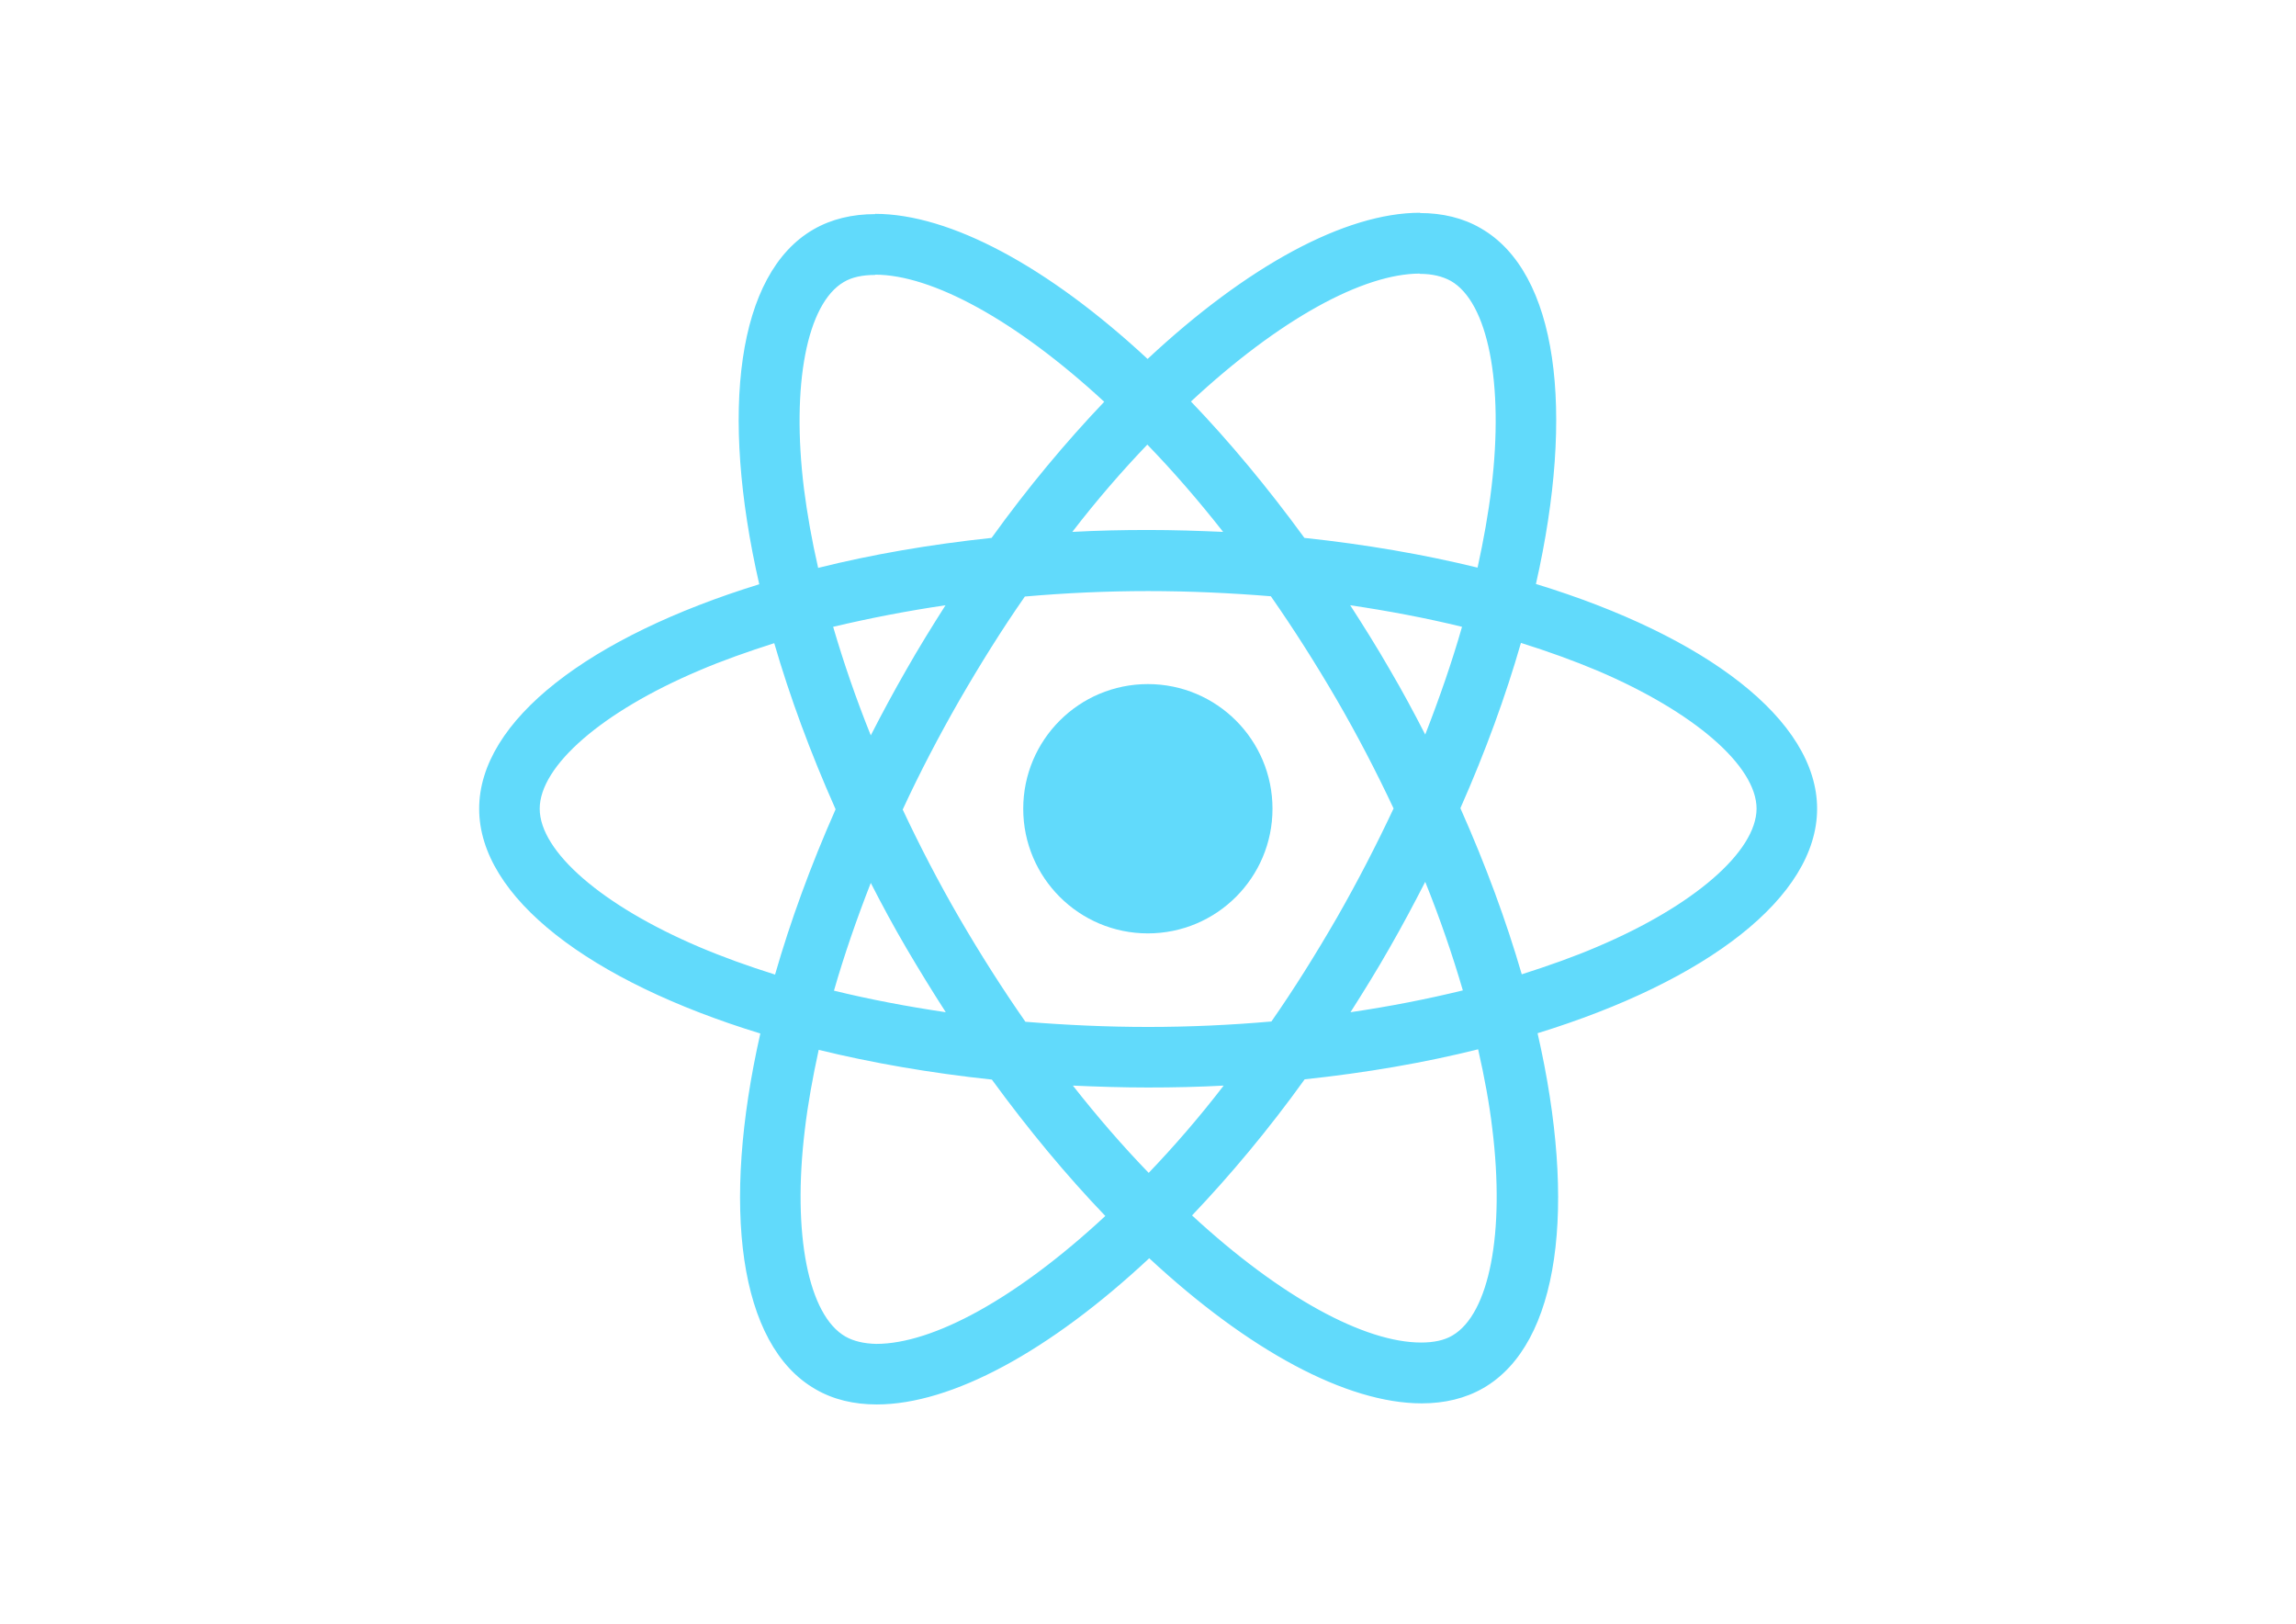
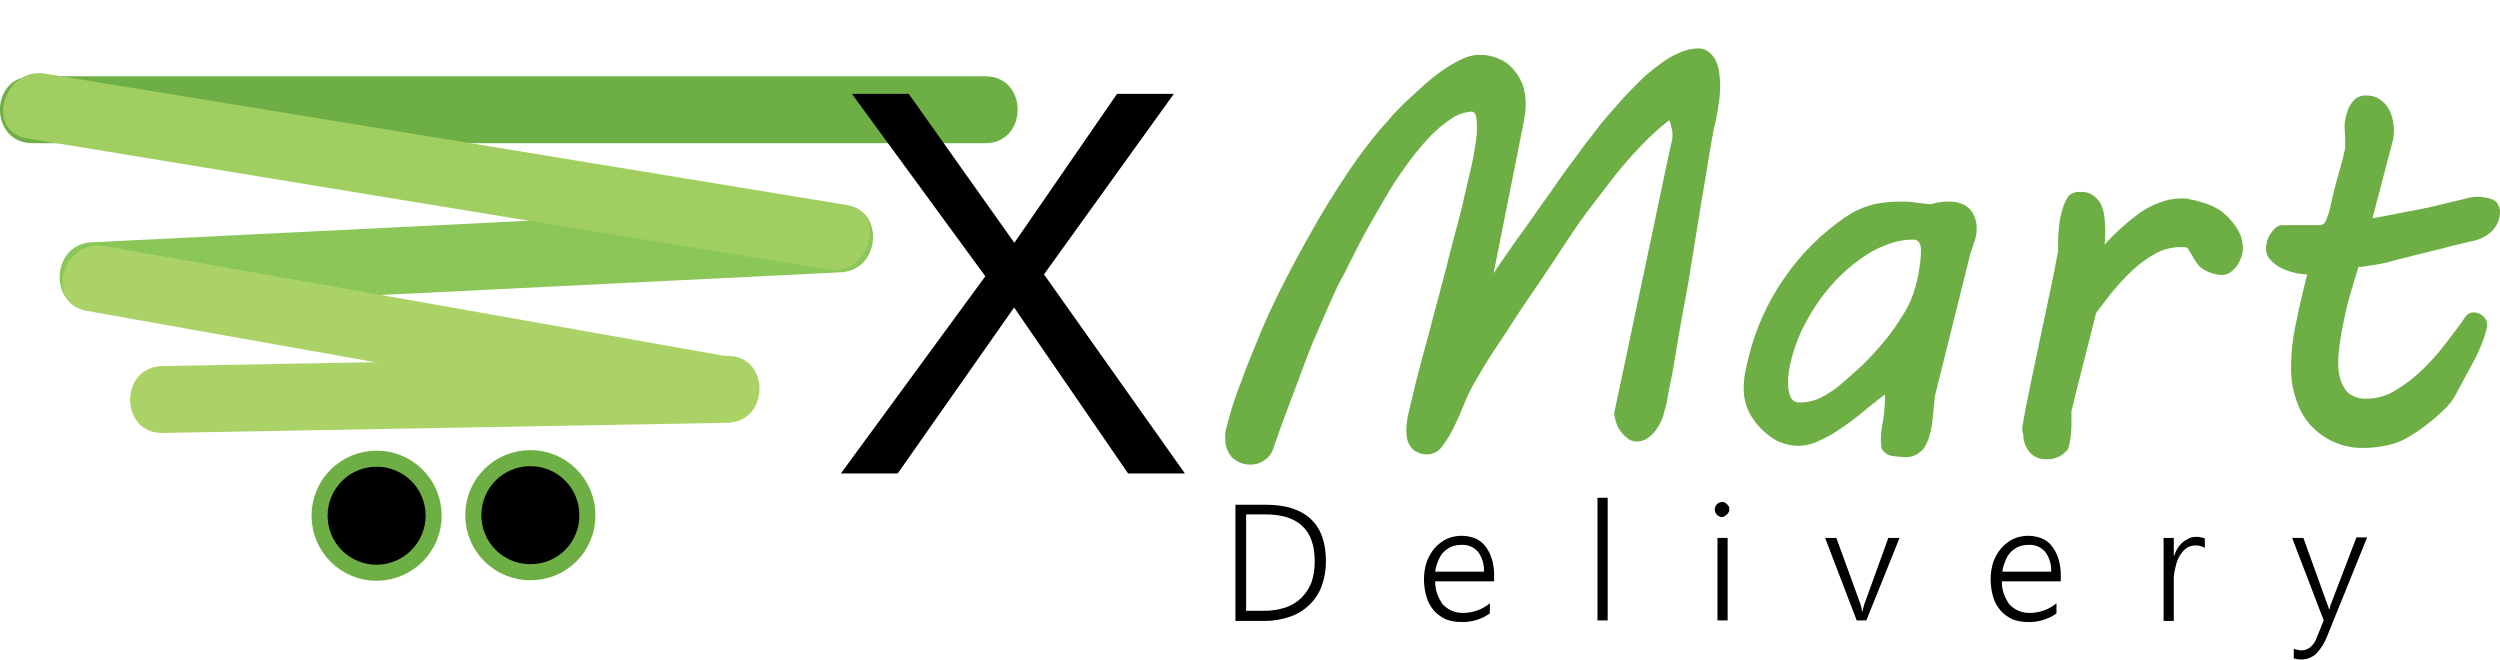
- <svg xmlns="http://www.w3.org/2000/svg" viewBox="0 0 841.9 595.3">
-   <g fill="#61DAFB">
-     <path d="M666.3 296.5c0-32.5-40.7-63.3-103.1-82.4 14.4-63.6 8-114.2-20.2-130.4-6.5-3.8-14.1-5.6-22.4-5.6v22.3c4.6 0 8.3.9 11.4 2.6 13.6 7.8 19.5 37.5 14.9 75.7-1.1 9.4-2.9 19.3-5.1 29.4-19.6-4.8-41-8.5-63.5-10.9-13.5-18.5-27.5-35.3-41.6-50 32.6-30.3 63.2-46.9 84-46.9V78c-27.5 0-63.5 19.6-99.9 53.6-36.4-33.8-72.4-53.2-99.9-53.2v22.3c20.7 0 51.4 16.5 84 46.6-14 14.7-28 31.4-41.3 49.9-22.6 2.4-44 6.1-63.6 11-2.3-10-4-19.7-5.2-29-4.7-38.2 1.1-67.9 14.6-75.8 3-1.8 6.9-2.6 11.5-2.6V78.5c-8.4 0-16 1.8-22.6 5.6-28.1 16.2-34.4 66.7-19.9 130.1-62.2 19.2-102.7 49.9-102.7 82.3 0 32.5 40.7 63.3 103.1 82.4-14.4 63.6-8 114.2 20.2 130.4 6.5 3.8 14.1 5.6 22.5 5.6 27.5 0 63.5-19.6 99.9-53.6 36.4 33.8 72.4 53.2 99.9 53.2 8.4 0 16-1.8 22.6-5.6 28.1-16.2 34.4-66.7 19.9-130.1 62-19.1 102.5-49.9 102.5-82.3zm-130.2-66.7c-3.7 12.9-8.3 26.2-13.5 39.5-4.1-8-8.4-16-13.1-24-4.6-8-9.5-15.8-14.4-23.4 14.2 2.1 27.9 4.7 41 7.9zm-45.8 106.5c-7.8 13.5-15.8 26.3-24.1 38.2-14.9 1.3-30 2-45.2 2-15.1 0-30.2-.7-45-1.9-8.3-11.9-16.4-24.6-24.2-38-7.6-13.1-14.5-26.4-20.8-39.8 6.2-13.4 13.2-26.8 20.7-39.9 7.8-13.5 15.8-26.3 24.1-38.2 14.9-1.3 30-2 45.2-2 15.1 0 30.2.7 45 1.9 8.3 11.9 16.4 24.6 24.2 38 7.6 13.1 14.5 26.4 20.8 39.8-6.3 13.4-13.2 26.8-20.7 39.9zm32.3-13c5.4 13.4 10 26.8 13.8 39.8-13.1 3.2-26.9 5.9-41.2 8 4.9-7.7 9.8-15.6 14.4-23.7 4.6-8 8.9-16.1 13-24.1zM421.2 430c-9.3-9.6-18.6-20.3-27.8-32 9 .4 18.2.7 27.5.7 9.4 0 18.7-.2 27.8-.7-9 11.7-18.3 22.4-27.5 32zm-74.4-58.9c-14.2-2.1-27.9-4.7-41-7.9 3.7-12.9 8.3-26.2 13.5-39.5 4.1 8 8.4 16 13.1 24 4.7 8 9.5 15.8 14.4 23.4zM420.7 163c9.3 9.6 18.6 20.3 27.8 32-9-.4-18.2-.7-27.5-.7-9.4 0-18.7.2-27.8.7 9-11.7 18.3-22.4 27.5-32zm-74 58.9c-4.9 7.7-9.8 15.6-14.4 23.7-4.6 8-8.9 16-13 24-5.4-13.4-10-26.8-13.8-39.8 13.1-3.1 26.9-5.8 41.2-7.9zm-90.5 125.2c-35.4-15.1-58.3-34.9-58.3-50.6 0-15.7 22.9-35.6 58.3-50.6 8.6-3.7 18-7 27.7-10.1 5.7 19.6 13.2 40 22.5 60.9-9.2 20.8-16.6 41.1-22.2 60.6-9.9-3.1-19.3-6.5-28-10.2zM310 490c-13.6-7.8-19.5-37.5-14.9-75.7 1.1-9.4 2.9-19.3 5.1-29.4 19.6 4.8 41 8.5 63.5 10.9 13.5 18.5 27.5 35.3 41.6 50-32.6 30.3-63.2 46.9-84 46.9-4.5-.1-8.3-1-11.3-2.7zm237.2-76.2c4.7 38.2-1.1 67.9-14.6 75.8-3 1.8-6.9 2.6-11.5 2.6-20.7 0-51.4-16.5-84-46.6 14-14.7 28-31.4 41.3-49.9 22.6-2.4 44-6.1 63.6-11 2.3 10.1 4.1 19.8 5.2 29.1zm38.5-66.7c-8.6 3.7-18 7-27.7 10.1-5.7-19.6-13.2-40-22.5-60.9 9.2-20.8 16.6-41.1 22.2-60.6 9.9 3.1 19.3 6.5 28.1 10.2 35.4 15.1 58.3 34.9 58.3 50.6-.1 15.7-23 35.6-58.4 50.6zM320.8 78.4z" />
-     <circle cx="420.9" cy="296.5" r="45.7" />
-     <path d="M520.5 78.1z" />
-   </g>
+ <svg xmlns="http://www.w3.org/2000/svg" id="Layer_1" data-name="Layer 1" viewBox="0 0 466.78 123.14">
+   <defs>
+     <style>.cls-1{fill:#6daf44;}.cls-2{fill:#8ac758;}.cls-3{fill:#a0ce61;}.cls-4{fill:#abd267;}.cls-5{stroke:#6daf44;stroke-miterlimit:10;stroke-width:3px;}.cls-6{isolation:isolate;font-size:103.01px;font-family:ArialMT, Arial;}</style>
+   </defs>
+   <path d="M293.1,174.4V152.8h5.7q5.55,0,8.4,2.7c1.9,1.8,2.8,4.4,2.8,7.9a13.44,13.44,0,0,1-.8,4.6,9.29,9.29,0,0,1-2.3,3.5,9.46,9.46,0,0,1-3.6,2.2,14.19,14.19,0,0,1-4.8.8h-5.4Zm2-19.8v18h3.3a12.45,12.45,0,0,0,4-.6,7.53,7.53,0,0,0,3-1.8,8.6,8.6,0,0,0,1.9-2.9,12,12,0,0,0,.6-4c0-5.8-3.1-8.7-9.2-8.7Z" transform="translate(-62.43 -58.56)" />
+   <path d="M330.4,167a6.57,6.57,0,0,0,.4,2.5,8.48,8.48,0,0,0,1,1.9,5.23,5.23,0,0,0,1.7,1.2,5.38,5.38,0,0,0,2.2.4,7.82,7.82,0,0,0,4.9-1.8v1.9a8.85,8.85,0,0,1-5.4,1.6,8.21,8.21,0,0,1-2.8-.5,6.91,6.91,0,0,1-2.2-1.6,6.77,6.77,0,0,1-1.4-2.5,12.13,12.13,0,0,1-.5-3.4,10.73,10.73,0,0,1,.5-3.2,8.41,8.41,0,0,1,1.5-2.6,7.23,7.23,0,0,1,2.2-1.7,6.92,6.92,0,0,1,5.4-.1,4.54,4.54,0,0,1,1.9,1.5A7.71,7.71,0,0,1,341,163a10.55,10.55,0,0,1,.4,3.1v1h-11Zm9.1-1.7a5.63,5.63,0,0,0-1.1-3.7,3.74,3.74,0,0,0-3.1-1.3,4.84,4.84,0,0,0-1.8.3,4.92,4.92,0,0,0-1.5,1,4.35,4.35,0,0,0-1,1.6,6.46,6.46,0,0,0-.6,2.1Z" transform="translate(-62.43 -58.56)" />
+   <path d="M360.7,174.4V151.5h1.9v22.9Z" transform="translate(-62.43 -58.56)" />
+   <path d="M384,155.1a1.4,1.4,0,1,1,0-2.8.75.75,0,0,1,.5.1c.1.1.3.2.4.3s.2.3.3.4.1.3.1.6a.75.75,0,0,1-.1.5c-.1.1-.2.3-.3.4s-.3.2-.4.3A.76.76,0,0,1,384,155.1Zm-.9,19.3V159H385v15.4Z" transform="translate(-62.43 -58.56)" />
+   <path d="M410.9,174.4h-1.8L403.2,159h2.1l4.3,11.8a7.67,7.67,0,0,1,.5,1.9h.1a7.76,7.76,0,0,1,.5-1.8L415,159h2.1Z" transform="translate(-62.43 -58.56)" />
+   <path d="M436.2,167a6.57,6.57,0,0,0,.4,2.5,8.48,8.48,0,0,0,1,1.9,5.23,5.23,0,0,0,1.7,1.2,5.38,5.38,0,0,0,2.2.4,7.82,7.82,0,0,0,4.9-1.8v1.9a8.85,8.85,0,0,1-5.4,1.6,8.21,8.21,0,0,1-2.8-.5,6.91,6.91,0,0,1-2.2-1.6,6.77,6.77,0,0,1-1.4-2.5,12.13,12.13,0,0,1-.5-3.4,10.73,10.73,0,0,1,.5-3.2,8.41,8.41,0,0,1,1.5-2.6,7.23,7.23,0,0,1,2.2-1.7,6.92,6.92,0,0,1,5.4-.1,4.54,4.54,0,0,1,1.9,1.5,7.71,7.71,0,0,1,1.2,2.4,10.55,10.55,0,0,1,.4,3.1v1h-11Zm9.2-1.7a5.63,5.63,0,0,0-1.1-3.7,3.74,3.74,0,0,0-3.1-1.3,4.84,4.84,0,0,0-1.8.3,4.92,4.92,0,0,0-1.5,1,4.35,4.35,0,0,0-1,1.6,6.46,6.46,0,0,0-.6,2.1Z" transform="translate(-62.43 -58.56)" />
+   <path d="M474.2,160.9a3.46,3.46,0,0,0-3.2-.2,3.92,3.92,0,0,0-1,.8,6.22,6.22,0,0,0-.8,1.2,5.78,5.78,0,0,0-.5,1.4c-.1.5-.2,1-.3,1.4a6.15,6.15,0,0,0-.1,1.4v7.6h-1.9V159h1.9v3.3h.1a5.24,5.24,0,0,1,1.7-2.6,7.46,7.46,0,0,1,1.2-.7,3,3,0,0,1,1.3-.2,2,2,0,0,1,.8.1,1.85,1.85,0,0,1,.7.2v1.8Z" transform="translate(-62.43 -58.56)" />
+   <path d="M497,177.2a9.91,9.91,0,0,1-2.1,3.4,4.11,4.11,0,0,1-2.8,1.1,5.21,5.21,0,0,1-1.4-.2v-1.8a6.37,6.37,0,0,0,.7.2c.2,0,.5.1.7.1a2.72,2.72,0,0,0,1.7-.6,4.07,4.07,0,0,0,1.2-1.8l1.3-3.2L490.4,159h2.1l4.4,12.2c.1.2.1.3.2.5s.1.4.2.6h.1c0-.2.1-.3.1-.5a1.42,1.42,0,0,1,.2-.6l4.7-12.3h2Z" transform="translate(-62.43 -58.56)" />
+   <path class="cls-1" d="M291.4,138.5a67.75,67.75,0,0,1,2.7-8.5c1.1-3.1,2.5-6.4,3.9-9.8s3.1-6.8,4.9-10.3,3.7-6.9,5.6-10.2,3.9-6.4,5.9-9.4a90.34,90.34,0,0,1,6-7.9,29.74,29.74,0,0,0,2.1-2.4c.9-.9,1.8-1.9,2.9-2.9l3.3-3a41.14,41.14,0,0,1,3.5-2.7,23.72,23.72,0,0,1,3.4-1.9,7.3,7.3,0,0,1,3.1-.7,8.12,8.12,0,0,1,3.5.7,6.62,6.62,0,0,1,2.7,1.9,9.47,9.47,0,0,1,1.8,2.9,11,11,0,0,1,.6,3.7,9.7,9.7,0,0,1-.1,1.7l-.3,1.8-5.6,28.1c.5-.8,1.2-1.8,2.1-3.1s1.9-2.8,3.1-4.4,2.3-3.3,3.6-5.1,2.5-3.5,3.6-5.1,2.3-3.1,3.3-4.5,1.8-2.5,2.5-3.3l.9-1.2c.6-.8,1.3-1.7,2.2-2.7s1.8-2.1,2.9-3.3,2.2-2.3,3.3-3.4,2.4-2.1,3.6-3a16.8,16.8,0,0,1,3.6-2.1,8.84,8.84,0,0,1,3.4-.8,3.17,3.17,0,0,1,2,.6,4.71,4.71,0,0,1,1.3,1.5,7.11,7.11,0,0,1,.7,2.2,21.12,21.12,0,0,1,.2,2.6,21.52,21.52,0,0,1-.4,4.3,33.33,33.33,0,0,1-.8,3.9c-.2.9-.4,2.3-.7,4s-.6,3.7-1,6-.8,4.7-1.2,7.3-.9,5.3-1.3,8-.9,5.4-1.4,8-.9,5.1-1.3,7.4-.7,4.4-1.1,6.2-.6,3.2-.8,4.2c-.1.5-.3,1.1-.5,1.9a8.18,8.18,0,0,1-1,2.4,6.48,6.48,0,0,1-1.7,2,3.66,3.66,0,0,1-2.5.9,3,3,0,0,1-1.5-.5,8,8,0,0,1-1.3-1.3,5.56,5.56,0,0,1-.9-1.7,13.64,13.64,0,0,1-.4-1.7l10.5-49.7c.1-.5.2-.9.3-1.3a4.1,4.1,0,0,0,.1-1.1,3.08,3.08,0,0,0-.1-1,2.92,2.92,0,0,1-.2-.9,6.89,6.89,0,0,0-.3-.8,44.9,44.9,0,0,0-4.9,4.4,77.94,77.94,0,0,0-5.2,5.9c-1.7,2.2-3.5,4.5-5.3,6.9s-3.4,4.9-5,7.3c-1.2,1.9-2.6,3.9-4,6s-2.9,4.2-4.3,6.4-2.8,4.3-4.2,6.4-2.6,4.2-3.7,6.1a31.51,31.51,0,0,0-1.7,3.6c-.6,1.5-1.2,2.9-1.9,4.3a20.19,20.19,0,0,1-2.2,3.6,3.44,3.44,0,0,1-2.7,1.5,3.58,3.58,0,0,1-1.9-.4,2.73,2.73,0,0,1-1.2-.9,4.58,4.58,0,0,1-.7-1.4,8.81,8.81,0,0,1-.2-1.7,17.85,17.85,0,0,1,.2-2.3c.2-.8.3-1.5.5-2.2.7-3,1.4-5.9,2.2-8.8s1.6-5.9,2.4-9,1.7-6.2,2.5-9.5,1.8-6.7,2.7-10.4c.2-1,.5-2.2.8-3.5l.9-3.9c.3-1.3.5-2.6.7-3.8a20.2,20.2,0,0,0,.3-3.3,10.61,10.61,0,0,0-.2-2.1c-.1-.5-.4-.8-.8-.8a7.43,7.43,0,0,0-3.9,1.4,22.41,22.41,0,0,0-4.2,3.6,47.37,47.37,0,0,0-4.2,5.2,61.74,61.74,0,0,0-3.9,6c-1.2,2.1-2.4,4.1-3.5,6.1s-2,3.8-2.8,5.4c-.2.3-.4.8-.7,1.4s-.7,1.4-1.3,2.5-1.2,2.4-1.9,4-1.6,3.7-2.7,6.2-2.2,5.5-3.5,9-2.9,7.6-4.5,12.3a3.89,3.89,0,0,1-1.6,2,4.26,4.26,0,0,1-2.3.8,4.91,4.91,0,0,1-3.8-1.4,5.13,5.13,0,0,1-1.2-3.5A4.53,4.53,0,0,1,291.4,138.5Z" transform="translate(-62.43 -58.56)" />
+   <path class="cls-1" d="M413.6,140.8a16.28,16.28,0,0,1,.4-3.5,34,34,0,0,0,.4-5.1c-1.1.8-2.3,1.8-3.7,2.9a46.32,46.32,0,0,1-4.2,3.2,23.89,23.89,0,0,1-4.3,2.5,9.07,9.07,0,0,1-4,1,9.29,9.29,0,0,1-2.9-.5,7.14,7.14,0,0,1-2.3-1.2,13.14,13.14,0,0,1-3.8-4.2A9.88,9.88,0,0,1,388,131a24.62,24.62,0,0,1,.2-2.6c.2-.9.4-1.9.7-3.1a44.31,44.31,0,0,1,6.6-14.7A43.38,43.38,0,0,1,407,99.1a16.49,16.49,0,0,1,5.3-2.4,23.8,23.8,0,0,1,5.3-.5,12.3,12.3,0,0,1,2.6.2c1,.1,1.8.2,2.6.3.8-.2,1.4-.3,1.9-.4a7.57,7.57,0,0,1,1.5-.1,6.25,6.25,0,0,1,2.5.4,3.81,3.81,0,0,1,1.6,1.1,5.07,5.07,0,0,1,.9,1.6,5.66,5.66,0,0,1,.3,1.8,6.9,6.9,0,0,1-.4,2.5c-.3.8-.5,1.6-.8,2.4l-6.6,26.5c-.1,1.4-.3,2.8-.4,4a18.57,18.57,0,0,1-.6,3.4,7.6,7.6,0,0,1-.4,1.1,5.39,5.39,0,0,1-.7,1.3,4.73,4.73,0,0,1-1.3,1.1,3.94,3.94,0,0,1-2,.5,15.74,15.74,0,0,1-2.5-.2,2.59,2.59,0,0,1-1.4-.6,2.76,2.76,0,0,1-.7-.9C413.7,141.7,413.6,141.3,413.6,140.8Zm-16.7-15.2a17.32,17.32,0,0,0-.4,2,11.4,11.4,0,0,0-.2,2.6,6.05,6.05,0,0,0,.4,2.4,1.8,1.8,0,0,0,1.8,1.1,8.6,8.6,0,0,0,3.9-.9,19.82,19.82,0,0,0,3.4-2.2c1.4-1.2,2.9-2.5,4.4-3.9a60.16,60.16,0,0,0,4.2-4.6,41,41,0,0,0,3.5-5,18.75,18.75,0,0,0,2.2-5.1,25.29,25.29,0,0,0,.7-3.4,22.39,22.39,0,0,0,.3-3.4,3.08,3.08,0,0,0-.3-1.3,1.21,1.21,0,0,0-1.2-.6,13.11,13.11,0,0,0-5,1,18.67,18.67,0,0,0-4.8,2.6,30.66,30.66,0,0,0-4.4,3.8,34,34,0,0,0-3.8,4.7,44,44,0,0,0-2.9,5.1A34.51,34.51,0,0,0,396.9,125.6Z" transform="translate(-62.43 -58.56)" />
+   <path class="cls-1" d="M440.1,137.8c.4-2.3.9-4.9,1.5-7.7s1.2-5.7,1.8-8.6,1.2-5.7,1.8-8.5,1.1-5.3,1.5-7.6v-1.7c0-1,.1-2.1.2-3.1a13.56,13.56,0,0,1,.6-2.9,7.93,7.93,0,0,1,1.2-2.6,2.92,2.92,0,0,1,2.2-.7,3.71,3.71,0,0,1,2.3.6,5,5,0,0,1,1.4,1.5,7.11,7.11,0,0,1,.7,2.2,21.05,21.05,0,0,1,.2,2.5v1.6c0,.6-.1,1-.1,1.4q1.35-1.5,3-3c1.1-1,2.2-1.9,3.4-2.8a17.21,17.21,0,0,1,3.8-2,11.5,11.5,0,0,1,4.1-.8,5,5,0,0,1,1.7.2,10.46,10.46,0,0,1,1.7.4,17.23,17.23,0,0,1,2.1.7,11.25,11.25,0,0,1,2.1,1.2,11.94,11.94,0,0,1,2.8,3.1,6.92,6.92,0,0,1,1.1,3.8,5,5,0,0,1-.3,1.6,8,8,0,0,1-.8,1.6,6.79,6.79,0,0,1-1.2,1.2,3,3,0,0,1-1.6.5,5.92,5.92,0,0,1-2.1-.4,7.49,7.49,0,0,1-2-1.1,3.51,3.51,0,0,1-.7-.9,6.73,6.73,0,0,1-.7-1.1,8.79,8.79,0,0,0-.6-1,5.92,5.92,0,0,0-.4-.6c-.2,0-.4-.1-.6-.1h-.6a9.73,9.73,0,0,0-4.9,1.3,21.83,21.83,0,0,0-4.3,3.2,46.13,46.13,0,0,0-3.7,4c-1.1,1.4-2.1,2.7-2.9,3.8-.7,2.7-1.4,5.6-2.2,8.7s-1.6,6.3-2.4,9.6v1.3c0,1,0,2-.1,3.1a11.54,11.54,0,0,1-.6,2.8,5.34,5.34,0,0,1-1.6,1.3,4.71,4.71,0,0,1-2.4.5,3.88,3.88,0,0,1-3.2-1.4,5.17,5.17,0,0,1-1.1-3.2A3.13,3.13,0,0,1,440.1,137.8Z" transform="translate(-62.43 -58.56)" />
+   <path class="cls-1" d="M490.2,127.3a39.6,39.6,0,0,1,1-8.8c.6-3,1.3-5.9,2-8.7a12.59,12.59,0,0,1-2.7-.4,10.89,10.89,0,0,1-2.5-1,6.55,6.55,0,0,1-1.8-1.5,3.06,3.06,0,0,1-.7-2,7.38,7.38,0,0,1,.2-1.2,4.24,4.24,0,0,1,.6-1.4,5.8,5.8,0,0,1,1-1.2,1.87,1.87,0,0,1,1.4-.5h6.7a1.34,1.34,0,0,0,1.3-.8c.2-.6.4-1.1.6-1.6q.6-2.85,1.2-5.1c.4-1.4.7-2.6,1-3.6a20.68,20.68,0,0,0,.6-2.4,4.42,4.42,0,0,0,.2-1.5V84.3c0-.4-.1-1-.1-1.7v-.5a4.91,4.91,0,0,1,.1-1.1,13.67,13.67,0,0,1,.5-1.9,5.82,5.82,0,0,1,1.1-1.8,3,3,0,0,1,2.4-.9,4.14,4.14,0,0,1,2.3.6,5.72,5.72,0,0,1,1.6,1.5,6.67,6.67,0,0,1,.9,2.1,9.08,9.08,0,0,1,.3,2.3,8.52,8.52,0,0,1-.3,2.3l-3.7,14.1q2.7-.45,4.8-.9c1.4-.3,2.8-.5,4.2-.8s2.9-.6,4-.9,2.1-.5,2.9-.7a19.27,19.27,0,0,0,2-.5,9.32,9.32,0,0,1,1.4-.2,8.6,8.6,0,0,1,1.6.1,6.58,6.58,0,0,1,1.5.4,1.79,1.79,0,0,1,1,.9,2.41,2.41,0,0,1,.4,1.5,4.65,4.65,0,0,1-.5,2.1,4.81,4.81,0,0,1-1.2,1.6,6.19,6.19,0,0,1-1.7,1.1,7,7,0,0,1-1.9.6c-.5.1-1.2.3-2.1.5s-1.8.4-2.8.7-2.1.5-3.2.8-2.2.5-3.2.8c-1.5.4-2.9.7-3.9,1a20.46,20.46,0,0,1-2.8.6c-.8.1-1.4.2-1.9.3a5.74,5.74,0,0,1-1.2.1c-.6,1.9-1.2,3.8-1.7,5.6s-.9,3.6-1.2,5.2a42.3,42.3,0,0,0-.7,4.3,17.39,17.39,0,0,0-.2,2.9,10.9,10.9,0,0,0,.3,2.6,6.67,6.67,0,0,0,.9,2.1,3.64,3.64,0,0,0,1.6,1.4,5,5,0,0,0,2.6.5,10.06,10.06,0,0,0,5.2-1.5,27.43,27.43,0,0,0,4.9-3.7,41.45,41.45,0,0,0,4.4-4.9c1.4-1.8,2.7-3.5,3.8-5.1a1.8,1.8,0,0,1,1.6-.9,2,2,0,0,1,.7.1,2,2,0,0,1,.8.4,2.34,2.34,0,0,1,.7.7,1.69,1.69,0,0,1,.3,1v.6a27.55,27.55,0,0,1-2.5,6.3c-1.1,2.1-2.3,4.2-3.4,6.3a10.19,10.19,0,0,1-1.6,2.2c-.7.7-1.4,1.4-2.1,2s-1.6,1.3-2.4,1.9-1.6,1.1-2.4,1.6a12.81,12.81,0,0,1-4.2,1.7,22.83,22.83,0,0,1-4.4.5A13.36,13.36,0,0,1,498,141a13.82,13.82,0,0,1-4.3-3.2,13.11,13.11,0,0,1-2.6-4.8A17,17,0,0,1,490.2,127.3Z" transform="translate(-62.43 -58.56)" />
+   <path class="cls-1" d="M68.5,85.3H246.4c8,0,8.1-12.5,0-12.5H68.5c-8.1,0-8.1,12.5,0,12.5Z" transform="translate(-62.43 -58.56)" />
+   <path class="cls-2" d="M79.6,116.3l139.8-6.9c8-.4,8.1-12.9,0-12.5L79.6,103.8c-8,.3-8.1,12.8,0,12.5Z" transform="translate(-62.43 -58.56)" />
+   <path class="cls-3" d="M67.5,84.4Q142.2,96.7,217,108.9c7.9,1.3,11.3-10.8,3.3-12.1Q145.6,84.5,70.8,72.3C63,71.1,59.6,83.1,67.5,84.4Z" transform="translate(-62.43 -58.56)" />
+   <path class="cls-4" d="M78.6,116.6Q136.8,127,194.9,137.2c7.9,1.4,11.2-10.7,3.3-12.1Q140,114.75,81.9,104.5c-7.8-1.4-11.2,10.7-3.3,12.1Z" transform="translate(-62.43 -58.56)" />
+   <path class="cls-4" d="M92.8,139.4c35.1-.6,70.3-1.3,105.4-1.9,8-.1,8.1-12.6,0-12.5-35.1.6-70.3,1.3-105.4,1.9-8.1.1-8.1,12.6,0,12.5Z" transform="translate(-62.43 -58.56)" />
+   <path class="cls-5" d="M132.8,165.5h0a10.63,10.63,0,0,1-10.7-10.6h0a10.63,10.63,0,0,1,10.6-10.7h0a10.63,10.63,0,0,1,10.7,10.6h0A10.69,10.69,0,0,1,132.8,165.5Z" transform="translate(-62.43 -58.56)" />
+   <path class="cls-5" d="M161.5,165.4h0a10.63,10.63,0,0,1-10.7-10.6h0a10.63,10.63,0,0,1,10.6-10.7h0a10.63,10.63,0,0,1,10.7,10.6h0A10.56,10.56,0,0,1,161.5,165.4Z" transform="translate(-62.43 -58.56)" />
+   <text class="cls-6" transform="translate(154.69 88.4)">X</text>
</svg>
